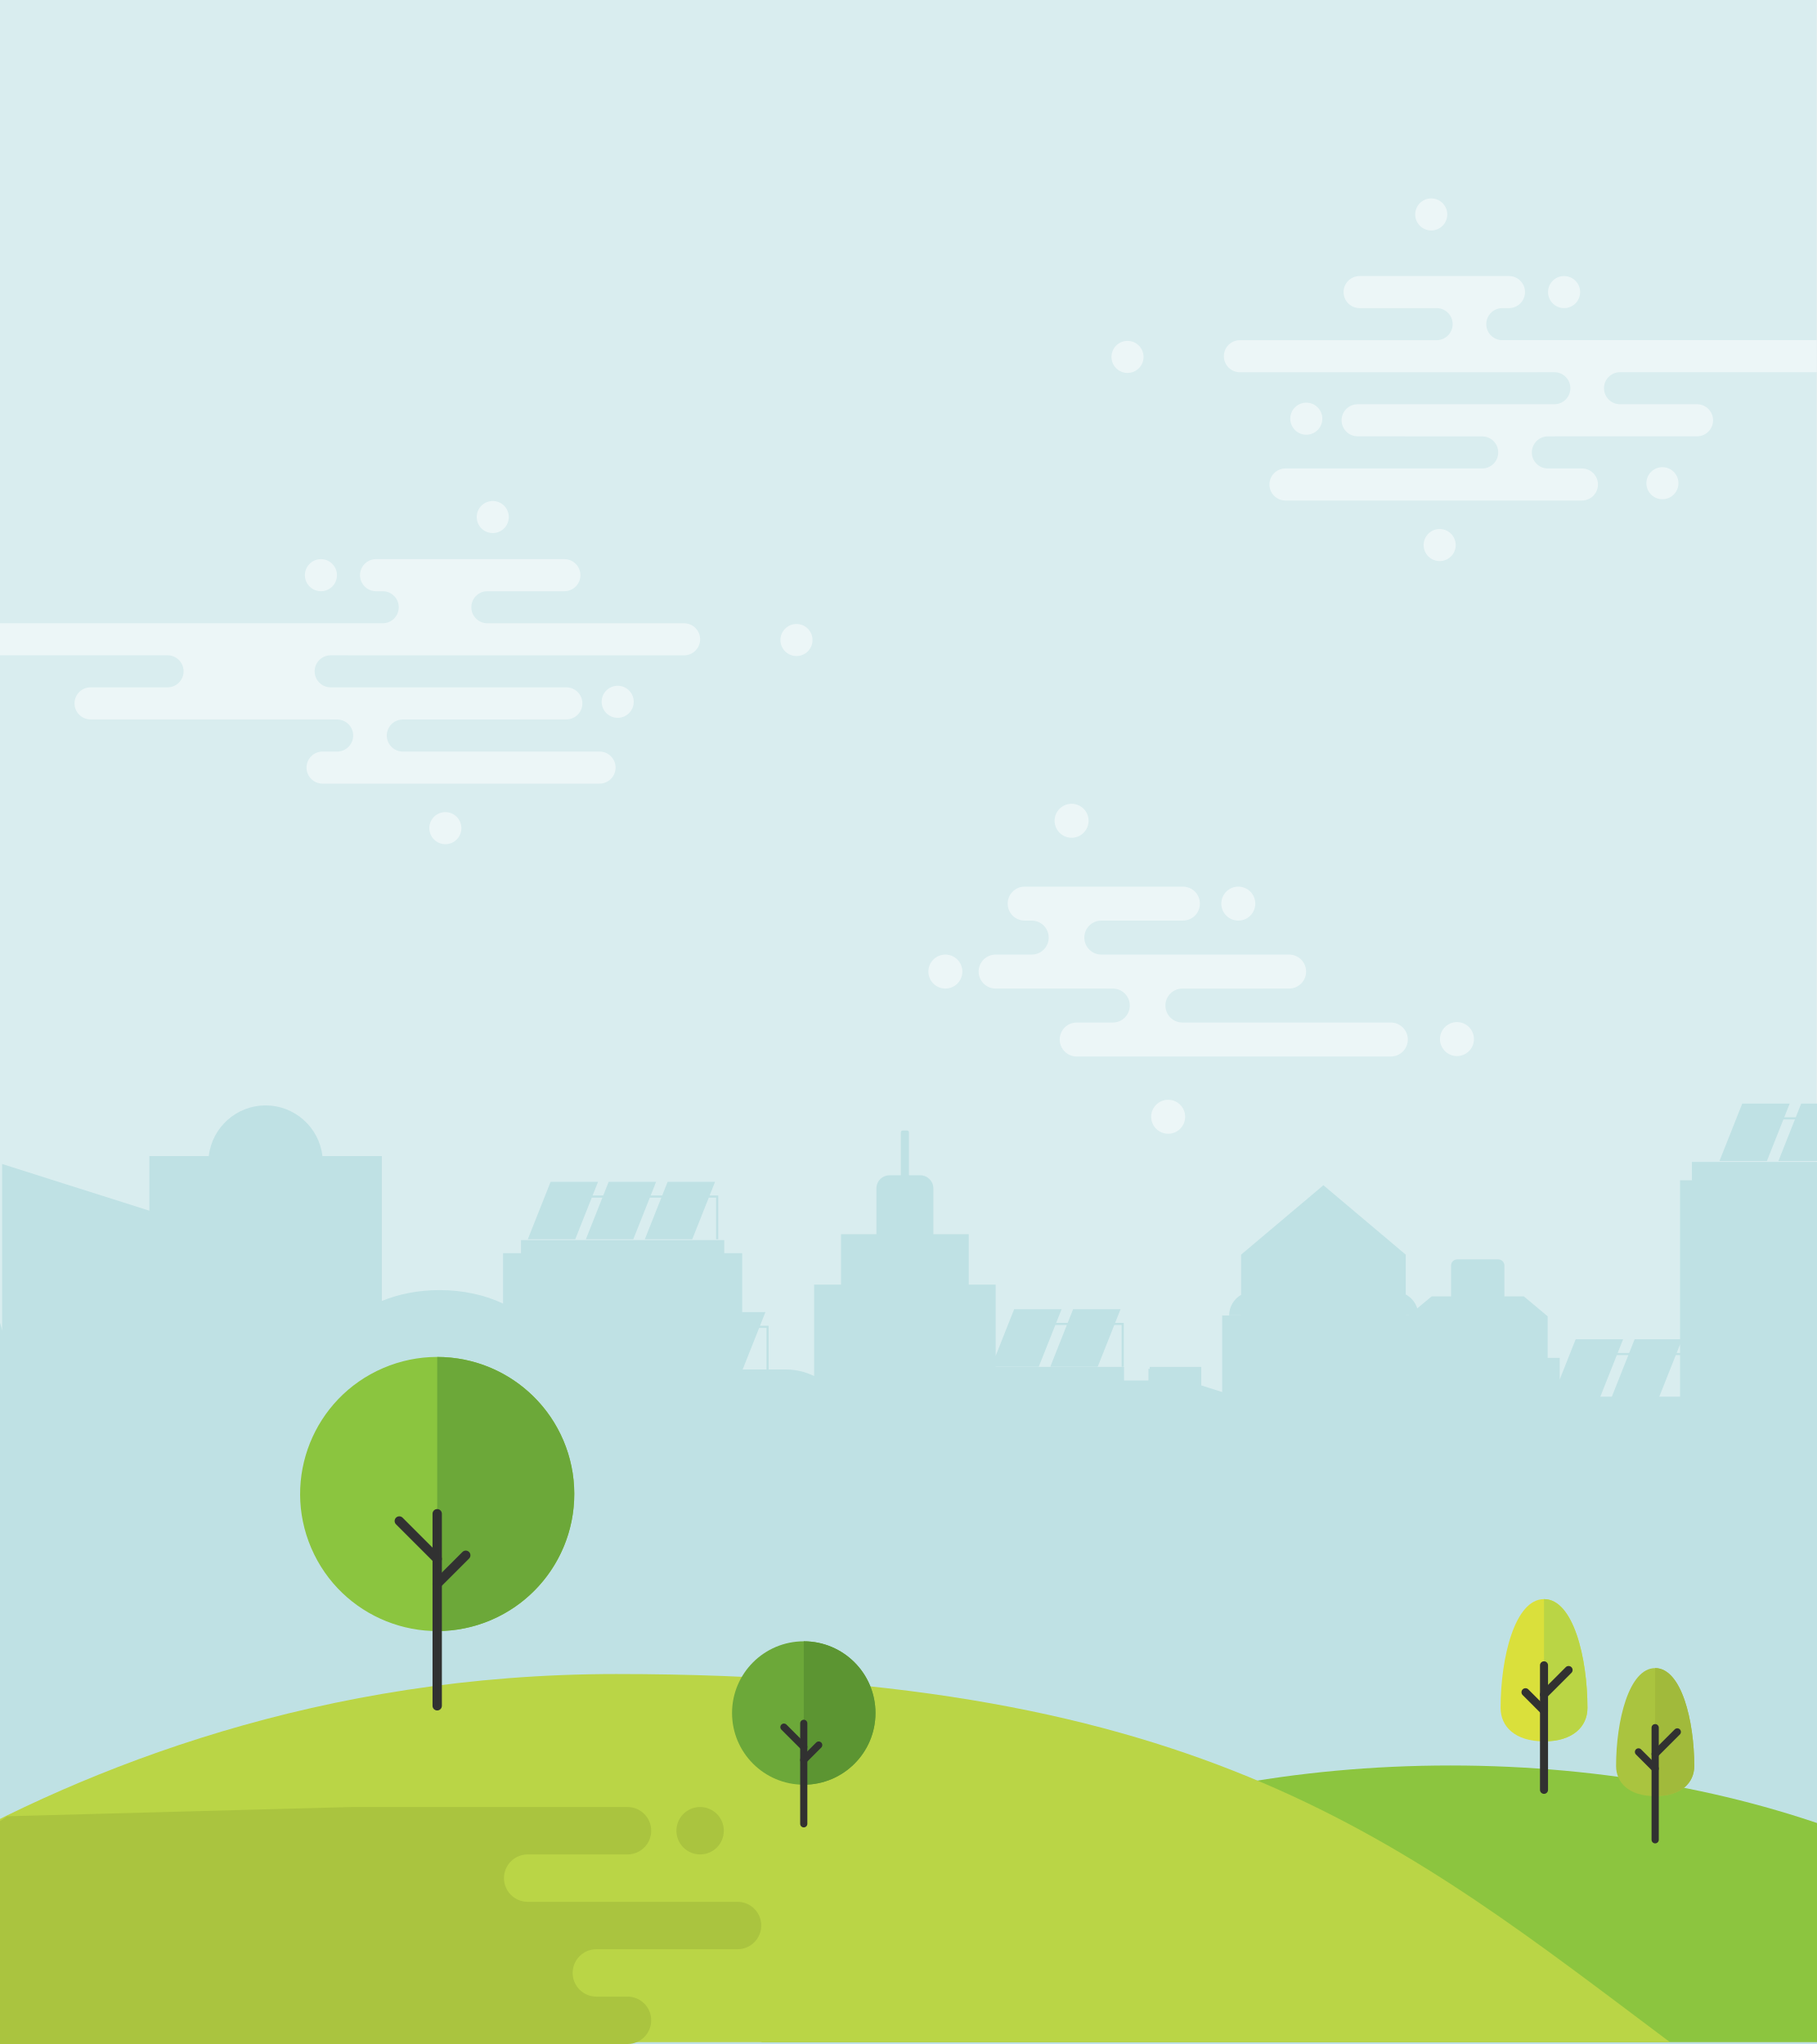
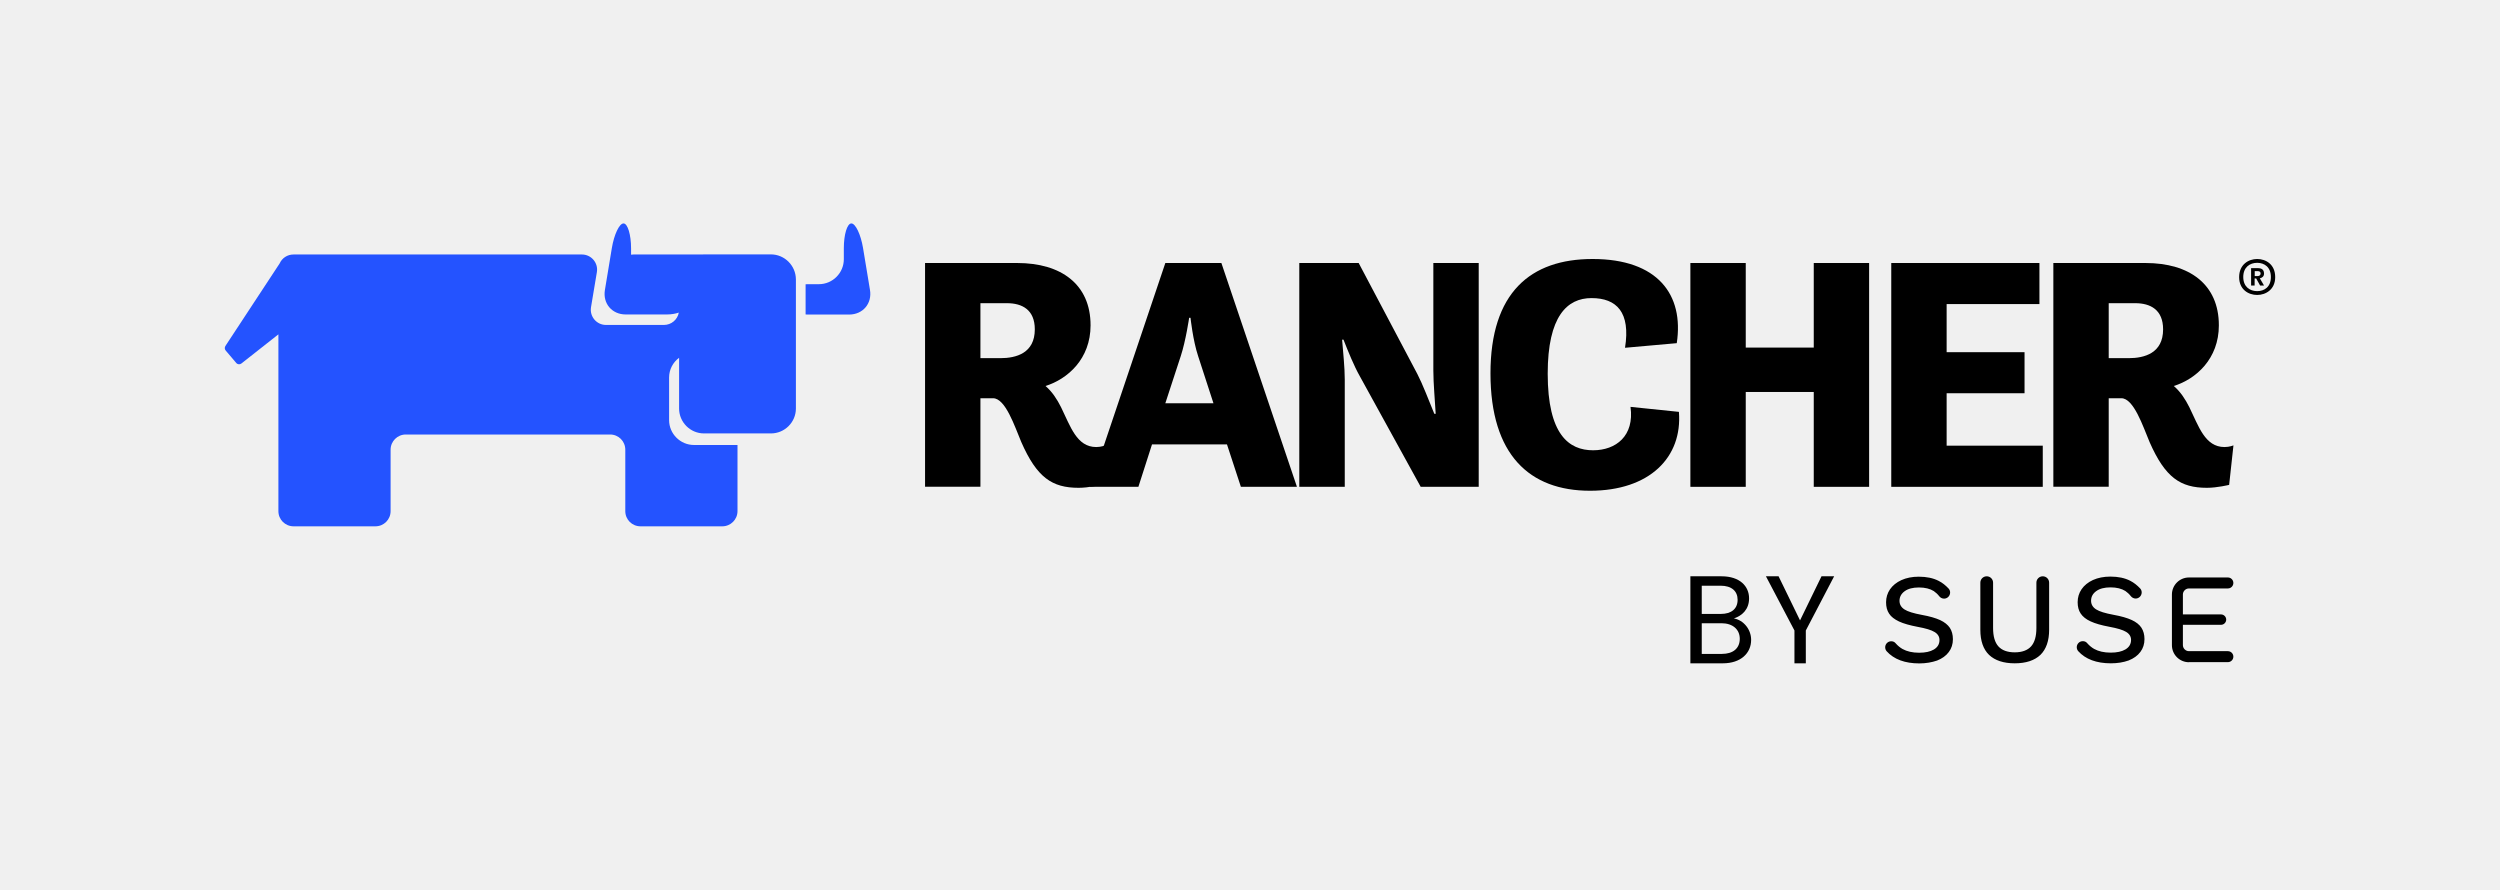
- <svg xmlns="http://www.w3.org/2000/svg" version="1.1" id="Layer_1" x="0px" y="0px" viewBox="0 0 682.5 768" style="enable-background:new 0 0 682.5 768;" xml:space="preserve">
+ <svg xmlns="http://www.w3.org/2000/svg" version="1.1" x="0px" y="0px" viewBox="0 0 255.12 90.74" style="enable-background:new 0 0 255.12 90.74;" xml:space="preserve">
  <style type="text/css">
- 	.st0{fill:#D9EDEF;}
- 	.st1{fill:#BFE1E4;}
- 	.st2{fill:#8CC53F;}
- 	.st3{fill:#8BC53F;}
- 	.st4{fill:#6CA839;}
- 	.st5{fill:#313131;}
- 	.st6{fill:#BAD545;}
- 	.st7{fill:#AAC43F;}
- 	.st8{fill:#DAE03B;}
- 	.st9{opacity:0.5;}
- 	.st10{fill:#FFFFFF;}
- 	.st11{fill:#BAD546;}
- 	.st12{fill:#5C9532;}
- 	.st13{fill:#A1BA3B;}
+ 	.st0{display:none;}
+ 	.st1{display:inline;}
+ 	.st2{fill:#2453FF;}
</style>
-   <rect class="st0" width="682.5" height="768" />
-   <g>
-     <path class="st1" d="M866.871,513.881c-1.927-17.075-16.41-30.346-34-30.346   c-17.59,0-32.073,13.272-34,30.346h-13.115v-37.423h-43.738v10.721h-8.751v-10.721   h-26.222v-32.987h-4.463v-6.909h-66.971v6.909h-4.463v59.743h-17.066l-2.039,5.138   h-4.33l2.039-5.138H591.938l-5.993,15.103v-8.123h-4.53V494.569l-8.943-7.471h-7.308   v-11.593c0-1.275-1.033-2.308-2.308-2.308h-15.42c-1.274,0-2.308,1.033-2.308,2.308   v11.593h-7.309l-5.398,4.51c-0.696-2.261-2.272-4.135-4.328-5.227v-14.97   l-0.09-0.076l-30.831-26h-0.001l-30.831,26l-0.09,0.076v15.105   c-2.676,1.529-4.483,4.404-4.483,7.707h4.483v0.049h-7.111v28.763l-7.861-2.494   v-6.952h-19.369v0.807l-0.468-0.148v4.447h-9.176v-5.106h-48.212v-0.094h16.195   l6.209-15.645h4.33l-6.208,15.645h17.817l6.208-15.645h2.761v15.645h0.803   v-15.645v-0.744v-0.059h-3.246l2.039-5.138h-17.817l-2.039,5.138h-4.33   l2.039-5.138h-17.817l-6.944,17.499v-26.742h-10.105v-18.948h-13.309v-17.205   c0-2.714-2.2-4.914-4.914-4.914h-4.251v-16.092c0-0.413-0.315-0.748-0.703-0.748   h-1.654c-0.388,0-0.703,0.335-0.703,0.748v16.092h-4.251   c-2.713,0-4.914,2.2-4.914,4.914v17.205h-13.309v18.948h-10.105v34.365   c-3.2-1.567-6.782-2.472-10.579-2.472h-6.5v-15.626v-0.744v-0.059h-3.246   l2.039-5.138h-8.736v-22.146h-6.741v-4.912h-76.34v4.912h-6.741v18.951   c-6.688-3.178-14.968-5.067-23.876-5.067c-7.952,0-15.401,1.507-21.667,4.089   v-54.445h-22.322c-1.229-10.707-10.311-19.025-21.347-19.025   c-11.036,0-20.118,8.319-21.347,19.025H56.111v20.525l-55.32-17.55v62.608   c-2.826-13.424-14.734-23.502-28.999-23.502c-15.233,0-27.776,11.493-29.444,26.28   h-15.226v11.179h-36.639V499.026c0-11.014-8.928-19.942-19.942-19.942   c-11.014,0-19.942,8.928-19.942,19.942v14.887h-52.551v5.748h3.116v43.115V798   H884.453V535.301v-5.22v-16.199H866.871z M287.953,514.559h-8.962l6.201-15.626h2.761   V514.559z M529.231,494.272H528.092v-0.049h1.198L529.231,494.272z M605.525,524.781   h-4.33l6.201-15.626h4.33L605.525,524.781z M631.15,524.781h-7.807l6.201-15.626   h1.606V524.781z M631.15,508.352h-1.287l1.287-3.244V508.352z" />
-     <polygon class="st1" points="222.306,449.994 226.303,449.994 220.095,465.638 237.912,465.638    244.12,449.994 248.45,449.994 242.242,465.638 260.059,465.638 266.267,449.994    269.028,449.994 269.028,465.638 269.831,465.638 269.831,449.994 269.831,449.25    269.831,449.191 266.586,449.191 268.625,444.052 250.808,444.052 248.769,449.191    244.439,449.191 246.478,444.052 228.661,444.052 226.622,449.191 222.625,449.191    224.664,444.052 206.847,444.052 198.281,465.638 216.098,465.638  " />
-     <polygon class="st1" points="669.979,420.598 674.309,420.598 668.1,436.243 685.918,436.243    692.126,420.598 694.887,420.598 694.887,436.243 695.69,436.243 695.69,420.598    695.69,419.854 695.69,419.795 692.445,419.795 694.484,414.657 676.666,414.657    674.627,419.795 670.298,419.795 672.337,414.657 654.52,414.657 645.954,436.243    663.77,436.243  " />
-     <polygon class="st1" points="773.927,460.312 776.688,460.312 776.688,475.957 777.491,475.957    777.491,460.312 777.491,459.569 777.491,459.51 774.245,459.51 776.284,454.371    758.467,454.371 749.901,475.957 767.718,475.957  " />
+   <g id="padding" class="st0">
+     <path class="st1" d="M118.37-0.13h9.41c4.47,0,7.48,2.17,7.48,6.36c0,3.42-2.33,5.48-4.6,6.19c0.68,0.58,1.18,1.35,1.59,2.17   c0.95,1.93,1.59,4.06,3.59,4.06c0.51,0,0.91-0.17,0.91-0.17l-0.44,4.03c0,0-1.22,0.3-2.27,0.3c-2.71,0-4.26-1.05-5.85-4.67   c-0.68-1.62-1.62-4.47-2.88-4.47h-1.29v9.03h-5.65V-0.13 M124.02,3.96v5.62h2.03c1.62,0,3.52-0.51,3.52-2.94   c0-2-1.29-2.67-2.84-2.67H124.02z" />
+     <g class="st1">
+       <path d="M0,54.39v-9.41c0-4.47,2.17-7.48,6.36-7.48c3.42,0,5.48,2.33,6.19,4.6c0.58-0.68,1.35-1.18,2.17-1.59    c1.93-0.95,4.06-1.59,4.06-3.59c0-0.51-0.17-0.91-0.17-0.91l4.03,0.44c0,0,0.3,1.22,0.3,2.27c0,2.71-1.05,4.26-4.67,5.85    c-1.62,0.68-4.47,1.62-4.47,2.88v1.29h9.03v5.65H0 M4.09,48.74h5.62v-2.03c0-1.62-0.51-3.52-2.94-3.52c-2,0-2.67,1.29-2.67,2.84    V48.74z" />
+       <path d="M232.18,54.39v-9.41c0-4.47,2.17-7.48,6.36-7.48c3.42,0,5.48,2.33,6.19,4.6c0.58-0.68,1.35-1.18,2.17-1.59    c1.93-0.95,4.06-1.59,4.06-3.59c0-0.51-0.17-0.91-0.17-0.91l4.03,0.44c0,0,0.3,1.22,0.3,2.27c0,2.71-1.05,4.26-4.67,5.85    c-1.62,0.68-4.47,1.62-4.47,2.88v1.29h9.03v5.65H232.18 M236.27,48.74h5.62v-2.03c0-1.62-0.51-3.52-2.94-3.52    c-2,0-2.67,1.29-2.67,2.84V48.74z" />
+     </g>
+     <path class="st1" d="M118.37,67.7h9.41c4.47,0,7.48,2.17,7.48,6.36c0,3.42-2.33,5.48-4.6,6.19c0.68,0.58,1.18,1.35,1.59,2.17   c0.95,1.93,1.59,4.06,3.59,4.06c0.51,0,0.91-0.17,0.91-0.17l-0.44,4.03c0,0-1.22,0.3-2.27,0.3c-2.71,0-4.26-1.05-5.85-4.67   c-0.68-1.62-1.62-4.47-2.88-4.47h-1.29v9.03h-5.65V67.7 M124.02,71.79v5.62h2.03c1.62,0,3.52-0.51,3.52-2.94   c0-2-1.29-2.67-2.84-2.67H124.02z" />
  </g>
-   <path class="st2" d="M682.221,1117.16c-17.754-1.617-35.838-2.458-54.192-2.458  c-169.747,0-316.642,71.25-387.542,174.95v114.762H682.5L682.221,1117.16z" />
-   <g>
+   <g id="logo">
    <g>
-       <g>
-         <ellipse transform="matrix(0.3941885 -0.9190296 0.9190296 0.3941885 -630.5393 1248.272)" class="st3" cx="631.559" cy="1102.407" rx="24.813" ry="24.813" />
+       <path class="st2" d="M88.78,29.59l-0.71-4.29c-0.23-1.38-0.77-2.5-1.19-2.5c-0.43,0-0.77,1.14-0.77,2.54v1.12    c0,1.39-1.14,2.54-2.54,2.54h-1.12c-0.08,0-0.16,0-0.24,0.01v3.08c0.08,0,0.16,0.01,0.24,0.01h4.22    C88.06,32.09,89.01,30.97,88.78,29.59" />
+       <path class="st2" d="M78.67,25.96h-6.84c-0.06,0-0.11,0-0.17,0.01h-7.02c-0.08,0-0.16,0.01-0.24,0.02v-0.65    c0-1.39-0.35-2.54-0.77-2.54c-0.43,0-0.96,1.13-1.19,2.5l-0.71,4.29c-0.23,1.38,0.72,2.5,2.12,2.5h4.22c0.43,0,0.84-0.07,1.2-0.19    c-0.13,0.72-0.76,1.26-1.52,1.26h-5.91c-0.96,0-1.68-0.86-1.53-1.8l0.6-3.59c0.16-0.94-0.57-1.8-1.53-1.8H29.95    c-0.63,0-1.17,0.37-1.41,0.91L23,35.31c-0.09,0.14-0.08,0.33,0.03,0.46l1.08,1.27c0.13,0.16,0.37,0.18,0.53,0.05l3.77-2.97v18.04    c0,0.86,0.69,1.55,1.55,1.55h8.35c0.86,0,1.55-0.69,1.55-1.55v-6.27c0-0.85,0.69-1.55,1.55-1.55h20.85c0.86,0,1.55,0.69,1.55,1.55    v6.27c0,0.86,0.69,1.55,1.55,1.55h8.35c0.85,0,1.55-0.69,1.55-1.55v-6.75h-4.44c-1.39,0-2.54-1.14-2.54-2.54v-4.34    c0-0.83,0.4-1.56,1.02-2.02v5.18c0,1.39,1.14,2.54,2.54,2.54h6.84c1.39,0,2.54-1.14,2.54-2.54V28.5    C81.21,27.11,80.07,25.96,78.67,25.96" />
+     </g>
+     <g>
+       <g id="Layer_1_00000116952799159011174390000017168342625225811855_">
+         <g>
+           <path d="M223.38,67.58c-0.96,0-1.74-0.78-1.74-1.74v-5.17c0-0.96,0.78-1.74,1.74-1.74h3.97c0.31,0,0.56,0.25,0.56,0.56      c0,0.31-0.25,0.56-0.56,0.56h-3.97c-0.34,0-0.62,0.28-0.62,0.62v2.03h3.89c0.29,0,0.53,0.24,0.53,0.53      c0,0.29-0.24,0.53-0.53,0.53h-3.89v2.07c0,0.34,0.28,0.62,0.62,0.62h3.97c0.31,0,0.56,0.25,0.56,0.56      c0,0.31-0.25,0.56-0.56,0.56H223.38z M205.6,67.69c-1.14,0-2.02-0.29-2.62-0.86c-0.59-0.57-0.89-1.43-0.89-2.56v-4.81      c0-0.36,0.29-0.65,0.65-0.65c0.36,0,0.65,0.29,0.65,0.65v4.63c0,0.84,0.18,1.47,0.54,1.87c0.36,0.4,0.92,0.61,1.67,0.61      c0.75,0,1.31-0.21,1.67-0.61c0.36-0.4,0.54-1.03,0.54-1.87v-4.63c0-0.36,0.29-0.65,0.65-0.65s0.65,0.29,0.65,0.65v4.81      c0,1.12-0.3,1.98-0.89,2.56C207.62,67.4,206.74,67.69,205.6,67.69 M215.41,67.69c-1.47,0-2.59-0.42-3.33-1.24      c-0.21-0.24-0.2-0.61,0.03-0.84l0,0l0,0c0.12-0.12,0.27-0.18,0.44-0.18c0.18,0,0.34,0.07,0.45,0.21      c0.21,0.24,0.44,0.43,0.7,0.58c0.45,0.25,1.02,0.38,1.69,0.38c0.64,0,1.14-0.11,1.51-0.33c0.38-0.23,0.57-0.55,0.57-0.97      c0-0.34-0.17-0.62-0.51-0.82c-0.33-0.2-0.89-0.37-1.71-0.52c-0.8-0.15-1.44-0.33-1.91-0.55c-0.46-0.21-0.8-0.48-1.01-0.8      c-0.21-0.31-0.31-0.7-0.31-1.16c0-0.48,0.13-0.92,0.4-1.32c0.27-0.39,0.66-0.71,1.16-0.94c0.51-0.23,1.11-0.35,1.78-0.35      c0.79,0,1.47,0.14,2.03,0.43c0.37,0.19,0.71,0.46,1.01,0.78c0.23,0.25,0.2,0.64-0.05,0.87c-0.11,0.1-0.26,0.16-0.41,0.16      c-0.19,0-0.37-0.09-0.49-0.24c-0.17-0.22-0.36-0.39-0.56-0.53c-0.38-0.24-0.89-0.37-1.52-0.37c-0.62,0-1.11,0.13-1.45,0.38      c-0.35,0.25-0.53,0.58-0.53,0.98c0,0.37,0.17,0.67,0.52,0.89c0.33,0.21,0.91,0.39,1.77,0.55c0.78,0.14,1.4,0.32,1.86,0.53      c0.45,0.21,0.78,0.47,0.99,0.79c0.2,0.31,0.31,0.7,0.31,1.16c0,0.5-0.14,0.94-0.42,1.31c-0.28,0.38-0.69,0.67-1.2,0.87      C216.69,67.59,216.09,67.69,215.41,67.69 M195.86,67.7c-1.47,0-2.59-0.42-3.33-1.24c-0.21-0.24-0.2-0.61,0.03-0.84l0,0      c0.12-0.12,0.27-0.18,0.44-0.18c0.18,0,0.34,0.07,0.45,0.21c0.21,0.24,0.44,0.43,0.7,0.58c0.45,0.25,1.02,0.38,1.69,0.38      c0.64,0,1.14-0.11,1.51-0.33c0.38-0.23,0.57-0.55,0.57-0.97c0-0.34-0.17-0.62-0.51-0.82c-0.33-0.2-0.89-0.37-1.71-0.52      c-0.79-0.15-1.44-0.33-1.91-0.55c-0.46-0.22-0.81-0.48-1.01-0.8c-0.21-0.31-0.31-0.7-0.31-1.16c0-0.48,0.13-0.92,0.4-1.32      c0.27-0.39,0.66-0.71,1.16-0.94c0.51-0.23,1.1-0.35,1.78-0.35c0.79,0,1.47,0.14,2.03,0.43c0.38,0.19,0.71,0.46,1.01,0.78      c0.23,0.25,0.2,0.64-0.05,0.87c-0.11,0.1-0.26,0.16-0.41,0.16c-0.19,0-0.37-0.09-0.49-0.24c-0.17-0.22-0.36-0.39-0.56-0.53      c-0.38-0.24-0.89-0.37-1.52-0.37c-0.62,0-1.11,0.13-1.45,0.38c-0.35,0.25-0.53,0.59-0.53,0.98c0,0.37,0.17,0.67,0.52,0.89      c0.33,0.21,0.91,0.39,1.77,0.55c0.78,0.14,1.4,0.32,1.86,0.53c0.45,0.21,0.78,0.48,0.99,0.79c0.2,0.31,0.31,0.7,0.31,1.16      c0,0.5-0.14,0.94-0.42,1.31c-0.28,0.38-0.69,0.67-1.2,0.87C197.14,67.59,196.54,67.7,195.86,67.7" />
+         </g>
      </g>
      <g>
-         <path class="st4" d="M606.746,1102.407c0-13.704,11.109-24.813,24.813-24.813v49.626     C617.855,1127.22,606.746,1116.111,606.746,1102.407z" />
-       </g>
-       <g>
-         <g>
-           <path class="st5" d="M631.559,1141.6c0.467,0,0.846-0.379,0.846-0.845v-34.775      c0-0.467-0.379-0.846-0.846-0.846c-0.467,0-0.846,0.379-0.846,0.846v34.775      C630.713,1141.221,631.092,1141.6,631.559,1141.6L631.559,1141.6z" />
-         </g>
-         <g>
-           <path class="st5" d="M631.559,1119.514c0.217,0,0.433-0.083,0.598-0.248      c0.33-0.33,0.33-0.866,0-1.196l-5.169-5.169      c-0.33-0.33-0.866-0.33-1.196,0c-0.33,0.33-0.33,0.865,0,1.196      l5.169,5.169C631.126,1119.431,631.342,1119.514,631.559,1119.514L631.559,1119.514z" />
-         </g>
-         <g>
-           <path class="st5" d="M631.559,1115.002c0.217,0,0.433-0.083,0.598-0.248l6.862-6.862      c0.33-0.33,0.33-0.865,0-1.196c-0.331-0.33-0.866-0.33-1.196,0      l-6.862,6.862c-0.33,0.33-0.33,0.865,0,1.196      C631.126,1114.919,631.342,1115.002,631.559,1115.002L631.559,1115.002z" />
-         </g>
+         <path d="M175.81,67.69h-3.31v-8.88h3.18c1.87,0,2.81,1.02,2.81,2.25c0,1.12-0.7,1.77-1.55,2.05c0.97,0.17,1.76,1.1,1.76,2.19     C178.7,66.65,177.65,67.69,175.81,67.69z M175.58,59.77h-1.92v2.88h1.95c1.08,0,1.71-0.53,1.71-1.44     C177.32,60.33,176.72,59.77,175.58,59.77z M175.67,63.6h-2.01v3.13h2.05c1.15,0,1.83-0.57,1.83-1.54     C177.54,64.22,176.81,63.6,175.67,63.6z" />
+         <path d="M180.21,58.81h1.29l2.19,4.5l2.19-4.5h1.29l-2.89,5.53v3.35h-1.16v-3.35L180.21,58.81z" />
      </g>
    </g>
-     <g>
-       <g>
-         <path class="st6" d="M575.186,1187.063c0-14.086,3.994-30.383,12.125-30.383     c8.131,0,12.125,16.297,12.125,30.383c0,5.161-3.994,9.345-12.125,9.345     C579.18,1196.408,575.186,1192.224,575.186,1187.063z" />
-       </g>
-       <g>
-         <path class="st7" d="M575.186,1187.063c0-14.086,3.994-30.383,12.125-30.383v39.728     C579.18,1196.408,575.186,1192.224,575.186,1187.063z" />
-       </g>
-       <g>
-         <g>
-           <path class="st5" d="M587.311,1210.788c0.467,0,0.846-0.379,0.846-0.846v-34.775      c0-0.467-0.379-0.846-0.846-0.846c-0.467,0-0.846,0.379-0.846,0.846v34.775      C586.466,1210.41,586.844,1210.788,587.311,1210.788L587.311,1210.788z" />
-         </g>
-         <g>
-           <path class="st5" d="M587.311,1188.702c0.217,0,0.433-0.083,0.598-0.248l5.169-5.169      c0.33-0.33,0.33-0.866,0-1.196c-0.33-0.33-0.865-0.33-1.196,0      l-5.169,5.169c-0.33,0.33-0.33,0.866,0,1.196      C586.879,1188.619,587.094,1188.702,587.311,1188.702L587.311,1188.702z" />
-         </g>
-         <g>
-           <path class="st5" d="M587.311,1184.19c0.217,0,0.433-0.083,0.598-0.248      c0.33-0.33,0.33-0.866,0-1.196l-6.862-6.862      c-0.33-0.33-0.865-0.33-1.196,0c-0.33,0.33-0.33,0.866,0,1.196      l6.862,6.862C586.879,1184.108,587.094,1184.19,587.311,1184.19L587.311,1184.19z" />
-         </g>
-       </g>
-     </g>
-     <g>
-       <g>
-         <path class="st8" d="M513.885,1149.353c0-19.266,5.723-51.316,12.783-51.316     s12.783,32.05,12.783,51.316c0,7.06-5.723,12.783-12.783,12.783     S513.885,1156.413,513.885,1149.353z" />
-       </g>
-       <g>
-         <path class="st6" d="M513.885,1149.353c0-19.266,5.723-51.316,12.783-51.316v64.099     C519.609,1162.136,513.885,1156.413,513.885,1149.353z" />
-       </g>
-       <g>
-         <g>
-           <path class="st5" d="M526.669,1176.516c0.467,0,0.846-0.379,0.846-0.846v-34.775      c0-0.467-0.379-0.846-0.846-0.846c-0.467,0-0.846,0.379-0.846,0.846v34.775      C525.823,1176.137,526.202,1176.516,526.669,1176.516L526.669,1176.516z" />
-         </g>
-         <g>
-           <path class="st5" d="M526.669,1154.429c0.217,0,0.433-0.083,0.598-0.248l5.169-5.169      c0.33-0.33,0.33-0.866,0-1.196s-0.866-0.33-1.196,0l-5.169,5.169      c-0.33,0.33-0.33,0.866,0,1.196      C526.236,1154.347,526.452,1154.429,526.669,1154.429L526.669,1154.429z" />
-         </g>
-         <g>
-           <path class="st5" d="M526.669,1149.918c0.217,0,0.433-0.083,0.598-0.248      c0.33-0.33,0.33-0.866,0-1.196l-6.862-6.862      c-0.33-0.33-0.865-0.33-1.196,0c-0.33,0.33-0.33,0.866,0,1.196      l6.862,6.862C526.236,1149.835,526.452,1149.918,526.669,1149.918L526.669,1149.918z" />
-         </g>
-       </g>
-     </g>
-   </g>
-   <g class="st9">
-     <path class="st10" d="M374.031,358.667h13.559c3.525,0,6.382-2.858,6.382-6.382   c0-3.525-2.857-6.382-6.382-6.382h-2.65c-3.525,0-6.382-2.857-6.382-6.382v-0   c0-3.525,2.858-6.382,6.382-6.382h59.448c3.525,0,6.382,2.857,6.382,6.382v0   c0,3.525-2.857,6.382-6.382,6.382h-3.149h-27.507   c-3.525,0-6.382,2.857-6.382,6.382v0c0,3.525,2.857,6.382,6.382,6.382h27.507   h28.774h3.166h11.102c3.525,0,6.382,2.857,6.382,6.382   c0,3.525-2.857,6.382-6.382,6.382h-9.34c-0.031,0-0.061,0.005-0.092,0.005   h-3.149h-27.507c-3.525,0-6.382,2.857-6.382,6.382   c0,3.525,2.857,6.382,6.382,6.382h27.507h28.774h3.166h18.858   c3.525,0,6.382,2.857,6.382,6.382c0,3.525-2.857,6.382-6.382,6.382h-58.558   h-18.559h-40.889c-3.525,0-6.382-2.858-6.382-6.382   c0-3.525,2.857-6.382,6.382-6.382h13.559c3.525,0,6.382-2.857,6.382-6.382   c0-3.525-2.858-6.382-6.382-6.382h-2.65c-0.031,0-0.061-0.004-0.091-0.005   h-0.39h-40.889c-3.525,0-6.382-2.857-6.382-6.382   C367.649,361.524,370.506,358.667,374.031,358.667z" />
-     <ellipse transform="matrix(0.7071068 -0.7071068 0.7071068 0.7071068 -154.1082 358.0526)" class="st10" cx="355.154" cy="365.051" rx="6.383" ry="6.383" />
-     <ellipse transform="matrix(0.2305667 -0.9730566 0.9730566 0.2305667 27.56792 713.9033)" class="st10" cx="465.199" cy="339.52" rx="6.383" ry="6.383" />
-     <ellipse transform="matrix(0.1605944 -0.9870205 0.9870205 0.1605944 33.52818 656.2073)" class="st10" cx="402.567" cy="308.392" rx="6.383" ry="6.383" />
-     <ellipse transform="matrix(0.8951613 -0.4457425 0.4457425 0.8951613 -116.6427 284.9064)" class="st10" cx="547.346" cy="390.418" rx="6.383" ry="6.383" />
-     <circle class="st10" cx="438.85" cy="419.608" r="6.383" />
-   </g>
-   <g class="st9">
-     <path class="st10" d="M682.5,127.791h-55.267h-16.127h-1.389h-38.591h-7.235   c-3.1-0.247-5.539-2.836-5.539-5.999c0-3.327,2.697-6.024,6.024-6.024h2.501   c3.327,0,6.024-2.697,6.024-6.024l0,0c0-3.327-2.697-6.024-6.024-6.024h-56.107   c-3.327,0-6.024,2.697-6.024,6.024l0,0c0,3.327,2.697,6.024,6.024,6.024h2.972   h25.961c3.327,0,6.024,2.697,6.024,6.024v0c0,3.327-2.697,6.024-6.024,6.024   h-25.961h-27.157h-2.988h-17.798c-3.327,0-6.024,2.697-6.024,6.024   c0,3.327,2.697,6.024,6.024,6.024h55.267h17.516h38.591   c0.163,0,0.323-0.012,0.483-0.024h6.268c3.327,0,6.024,2.697,6.024,6.024   s-2.697,6.024-6.024,6.024h-2.501h-23.451h-27.157h-2.989h-17.798   c-3.327,0-6.024,2.697-6.024,6.024c0,3.327,2.697,6.024,6.024,6.024h17.248   c0.202,0.02,0.406,0.031,0.613,0.031h2.972h25.961   c3.327,0,6.024,2.697,6.024,6.024v0c0,3.327-2.697,6.024-6.024,6.024h-25.961   h-27.157h-2.989h-17.798c-3.327,0-6.024,2.697-6.024,6.024   c0,3.327,2.697,6.024,6.024,6.024h55.267h17.516h38.591   c3.327,0,6.024-2.697,6.024-6.024c0-3.327-2.697-6.024-6.024-6.024h-12.797   c-3.327,0-6.024-2.697-6.024-6.024c0-3.327,2.697-6.024,6.024-6.024h2.501   c0.207,0,0.412-0.011,0.613-0.031h36.793h16.127c3.327,0,6.024-2.697,6.024-6.024   l0,0c0-3.327-2.697-6.024-6.024-6.024h-2.972h-13.154h-12.797   c-3.327,0-6.024-2.697-6.024-6.024c0-3.327,2.697-6.024,6.024-6.024h2.501h23.45   h27.157h2.988H682.5" />
-     <ellipse transform="matrix(0.2400311 -0.9707652 0.9707652 0.2400311 298.3702 744.2419)" class="st10" cx="624.523" cy="181.556" rx="6.024" ry="6.024" />
-     <ellipse transform="matrix(0.6751398 -0.7376899 0.7376899 0.6751398 109.9258 469.1085)" class="st10" cx="587.587" cy="109.745" rx="6.024" ry="6.024" />
-     <ellipse transform="matrix(0.2305667 -0.9730566 0.9730566 0.2305667 335.3029 585.1867)" class="st10" cx="537.677" cy="80.575" rx="6.024" ry="6.024" />
-     <ellipse transform="matrix(0.153126 -0.9882067 0.9882067 0.153126 255.6481 707.9042)" class="st10" cx="540.846" cy="204.796" rx="6.024" ry="6.024" />
-     <ellipse transform="matrix(0.1547078 -0.9879603 0.9879603 0.1547078 259.3975 617.8167)" class="st10" cx="490.744" cy="157.319" rx="6.024" ry="6.024" />
-     <ellipse transform="matrix(0.7071068 -0.7071068 0.7071068 0.7071068 29.23668 338.7919)" class="st10" cx="423.576" cy="134.104" rx="6.024" ry="6.024" />
-   </g>
-   <g class="st9">
-     <path class="st10" d="M0,234.163h44.319h16.127h1.389h75.191h7.235   c3.1-0.247,5.539-2.836,5.539-5.999c0-3.327-2.697-6.024-6.024-6.024h-2.501   c-3.327,0-6.024-2.697-6.024-6.024l0,0c0-3.327,2.697-6.024,6.024-6.024h70.747   c3.327,0,6.024,2.697,6.024,6.024l0,0c0,3.327-2.697,6.024-6.024,6.024h-2.972   h-25.961c-3.327,0-6.024,2.697-6.024,6.024v0   c0,3.327,2.697,6.024,6.024,6.024h25.961h27.157h2.988h17.798   c3.327,0,6.024,2.697,6.024,6.024c0,3.327-2.697,6.024-6.024,6.024h-55.267   h-17.516h-53.231c-0.163,0-0.323-0.012-0.483-0.024h-6.268   c-3.327,0-6.024,2.697-6.024,6.024c0,3.327,2.697,6.024,6.024,6.024h2.501h23.45   h41.797h2.988h17.798c3.327,0,6.024,2.697,6.024,6.024   c0,3.327-2.697,6.024-6.024,6.024h-17.248c-0.202,0.02-0.406,0.031-0.613,0.031   H191.93h-40.601c-3.327,0-6.024,2.697-6.024,6.024v0   c0,3.327,2.697,6.024,6.024,6.024h25.961h27.157h2.989h17.798   c3.327,0,6.024,2.697,6.024,6.024c0,3.327-2.697,6.024-6.024,6.024h-55.267   h-17.516h-31.271c-3.327,0-6.024-2.697-6.024-6.024   c0-3.327,2.697-6.024,6.024-6.024h5.477c3.327,0,6.024-2.697,6.024-6.024   c0-3.327-2.697-6.024-6.024-6.024h-2.501c-0.207,0-0.412-0.011-0.613-0.031   H50.15H34.023c-3.327,0-6.024-2.697-6.024-6.024l0,0   c0-3.327,2.697-6.024,6.024-6.024h2.972h13.154h12.797   c3.327,0,6.024-2.697,6.024-6.024c0-3.327-2.697-6.024-6.024-6.024h-2.501H36.996   H9.839H6.85H0" />
-     <ellipse transform="matrix(0.7376898 -0.6751398 0.6751398 0.7376898 -114.2837 138.0883)" class="st10" cx="120.565" cy="216.117" rx="6.024" ry="6.024" />
-     <ellipse transform="matrix(0.9730566 -0.2305667 0.2305667 0.9730566 -39.80377 47.91563)" class="st10" cx="185.115" cy="194.267" rx="6.024" ry="6.024" />
-     <ellipse transform="matrix(0.9882067 -0.153126 0.153126 0.9882067 -45.6748 29.28857)" class="st10" cx="167.306" cy="311.168" rx="6.024" ry="6.024" />
-     <ellipse transform="matrix(0.9879603 -0.1547078 0.1547078 0.9879603 -38.00129 39.07434)" class="st10" cx="232.048" cy="263.691" rx="6.024" ry="6.024" />
-     <ellipse transform="matrix(0.7071068 -0.7071068 0.7071068 0.7071068 -82.40409 282.0114)" class="st10" cx="299.216" cy="240.476" rx="6.024" ry="6.024" />
-   </g>
-   <g>
-     <path class="st6" d="M0.248,1404.367l0-153.081c15.756-1.435,31.805-2.181,48.094-2.181   c150.645,0,281.009,63.232,343.93,155.262H0.248z" />
-     <g>
-       <g>
-         <ellipse transform="matrix(0.3941886 -0.9190296 0.9190296 0.3941886 -1057.006 952.1807)" class="st3" cx="193.737" cy="1277.841" rx="30.348" ry="30.348" />
-       </g>
-       <g>
-         <path class="st4" d="M163.389,1277.841c0-16.761,13.587-30.348,30.348-30.348v60.697     C176.975,1308.189,163.389,1294.602,163.389,1277.841z" />
-       </g>
-       <g>
-         <g>
-           <path class="st5" d="M193.737,1325.777c0.571,0,1.035-0.463,1.035-1.034v-42.533      c0-0.571-0.464-1.035-1.035-1.035c-0.571,0-1.035,0.463-1.035,1.035v42.533      C192.702,1325.314,193.165,1325.777,193.737,1325.777L193.737,1325.777z" />
-         </g>
-         <g>
-           <path class="st5" d="M193.737,1298.764c0.266,0,0.529-0.101,0.731-0.303      c0.404-0.404,0.404-1.059,0-1.463l-6.322-6.322      c-0.404-0.404-1.059-0.404-1.463,0c-0.404,0.404-0.404,1.059,0,1.463      l6.322,6.322C193.207,1298.663,193.471,1298.764,193.737,1298.764L193.737,1298.764z" />
-         </g>
-         <g>
-           <path class="st5" d="M193.737,1293.246c0.266,0,0.529-0.101,0.731-0.303l8.393-8.393      c0.404-0.404,0.404-1.059,0-1.463c-0.405-0.404-1.059-0.404-1.463,0      l-8.393,8.393c-0.404,0.404-0.404,1.059,0,1.463      C193.207,1293.145,193.471,1293.246,193.737,1293.246L193.737,1293.246z" />
-         </g>
-       </g>
-     </g>
-     <g>
-       <g>
-         <path class="st6" d="M80.414,1230.513c0-17.229,4.885-37.161,14.831-37.161     c9.945,0,14.83,19.932,14.83,37.161c0,6.312-4.885,11.43-14.83,11.43     C85.299,1241.944,80.414,1236.826,80.414,1230.513z" />
-       </g>
-       <g>
-         <path class="st7" d="M80.414,1230.513c0-17.229,4.885-37.161,14.831-37.161v48.591     C85.299,1241.944,80.414,1236.826,80.414,1230.513z" />
-       </g>
-       <g>
-         <g>
-           <path class="st5" d="M95.245,1259.532c0.572,0,1.035-0.463,1.035-1.035v-42.533      c0-0.571-0.463-1.034-1.035-1.034c-0.571,0-1.034,0.463-1.034,1.034v42.533      C94.21,1259.068,94.674,1259.532,95.245,1259.532L95.245,1259.532z" />
-         </g>
-         <g>
-           <path class="st5" d="M95.245,1232.518c0.266,0,0.53-0.101,0.732-0.303l6.322-6.322      c0.404-0.404,0.404-1.059,0-1.463c-0.404-0.404-1.059-0.404-1.463,0      l-6.322,6.322c-0.404,0.404-0.404,1.059,0,1.463      C94.716,1232.417,94.98,1232.518,95.245,1232.518L95.245,1232.518z" />
-         </g>
-         <g>
-           <path class="st5" d="M95.245,1227c0.266,0,0.53-0.101,0.732-0.303      c0.404-0.404,0.404-1.059,0-1.463l-8.393-8.393      c-0.404-0.404-1.059-0.404-1.463,0c-0.404,0.404-0.404,1.059,0,1.463      l8.393,8.393C94.716,1226.899,94.98,1227,95.245,1227L95.245,1227z" />
-         </g>
-       </g>
-     </g>
-     <path class="st7" d="M80.425,1290.372c4.498,0,8.146,3.647,8.146,8.146   s-3.648,8.146-8.146,8.146H53.509c-4.491,0.011-8.129,3.654-8.129,8.145   c0,4.499,3.648,8.146,8.148,8.146h99.879c4.5,0,8.148,3.647,8.148,8.148   c0,4.497-3.648,8.145-8.148,8.145h-32.249c-4.501,0-8.146,3.647-8.146,8.145   c0,4.5,3.645,8.148,8.146,8.148h44.16c4.501,0,8.146,3.647,8.146,8.145   c0,4.499-3.645,8.148-8.146,8.148H97.147c-4.501,0-8.148,3.647-8.148,8.146   c0,4.497,3.647,8.145,8.148,8.145h56.26c4.5,0,8.148,3.648,8.148,8.145   c0,4.5-3.648,8.147-8.148,8.147H0l0-114.043H80.425z M180.52,1363.685   c0,4.499,3.647,8.148,8.146,8.148c4.498,0,8.146-3.648,8.146-8.148   c0-4.498-3.648-8.145-8.146-8.145C184.166,1355.54,180.52,1359.187,180.52,1363.685   z M113.103,1298.519c0-4.498-3.646-8.145-8.145-8.145   c-4.498,0-8.148,3.647-8.148,8.145c0,4.501,3.649,8.148,8.148,8.148   C109.457,1306.666,113.103,1303.019,113.103,1298.519z" />
-     <g>
-       <g>
-         <path class="st8" d="M23.188,1326.385c0-23.564,7-62.764,15.635-62.764     s15.635,39.2,15.635,62.764c0,8.635-7,15.635-15.635,15.635     S23.188,1335.02,23.188,1326.385z" />
-       </g>
-       <g>
-         <path class="st6" d="M23.188,1326.385c0-23.564,7-62.764,15.635-62.764v78.399     C30.188,1342.02,23.188,1335.02,23.188,1326.385z" />
-       </g>
-       <g>
-         <g>
-           <path class="st5" d="M38.823,1359.608c0.571,0,1.035-0.463,1.035-1.035v-42.533      c0-0.571-0.464-1.035-1.035-1.035c-0.571,0-1.035,0.464-1.035,1.035v42.533      C37.788,1359.145,38.252,1359.608,38.823,1359.608L38.823,1359.608z" />
-         </g>
-         <g>
-           <path class="st5" d="M38.823,1332.594c0.266,0,0.529-0.101,0.731-0.303l6.322-6.322      c0.404-0.404,0.404-1.059,0-1.463c-0.404-0.404-1.059-0.404-1.463,0      l-6.322,6.322c-0.404,0.404-0.404,1.059,0,1.463      C38.293,1332.493,38.557,1332.594,38.823,1332.594L38.823,1332.594z" />
-         </g>
-         <g>
-           <path class="st5" d="M38.823,1327.076c0.266,0,0.529-0.101,0.731-0.303      c0.404-0.404,0.404-1.059,0-1.463l-8.393-8.393c-0.404-0.404-1.059-0.404-1.463,0      c-0.404,0.404-0.404,1.059,0,1.463l8.393,8.393      C38.293,1326.975,38.557,1327.076,38.823,1327.076L38.823,1327.076z" />
-         </g>
-       </g>
-     </g>
-   </g>
-   <g>
-     <path class="st2" d="M285.981,767.306h517.83   c-41.499-60.959-141.777-103.95-258.914-103.95   C427.76,663.356,327.481,706.346,285.981,767.306z" />
-     <path class="st11" d="M-121.311,767.306h748.668   c-100.324-75.19-175.122-138.317-395.847-138.317S-121.311,767.306-121.311,767.306z" />
-     <g>
-       <g>
-         <path class="st8" d="M596.361,641.72c0-18.953-5.374-40.88-16.315-40.88     c-10.94,0-16.313,21.927-16.313,40.88c0,6.944,5.373,12.575,16.313,12.575     C590.987,654.295,596.361,648.664,596.361,641.72z" />
-       </g>
-       <g>
-         <path class="st6" d="M596.361,641.72c0-18.953-5.374-40.88-16.315-40.88v53.455     C590.987,654.295,596.361,648.664,596.361,641.72z" />
-       </g>
-       <g>
-         <g>
-           <path class="st5" d="M580.045,674.014c-0.833,0-1.51-0.676-1.51-1.51v-46.79      c0-0.833,0.676-1.509,1.51-1.509s1.51,0.676,1.51,1.509v46.79      C581.555,673.338,580.879,674.014,580.045,674.014L580.045,674.014z" />
-         </g>
-         <g>
-           <path class="st5" d="M580.045,644.297c-0.387,0-0.773-0.148-1.067-0.443l-6.954-6.956      c-0.59-0.59-0.59-1.544,0-2.135c0.592-0.59,1.547-0.59,2.134,0      l6.954,6.956c0.59,0.589,0.59,1.544,0,2.134      C580.818,644.148,580.433,644.297,580.045,644.297L580.045,644.297z" />
-         </g>
-         <g>
-           <path class="st5" d="M580.045,638.227c-0.387,0-0.773-0.147-1.067-0.442      c-0.59-0.59-0.59-1.545,0-2.135l9.234-9.233      c0.59-0.59,1.544-0.59,2.134,0c0.59,0.59,0.59,1.544,0,2.135      l-9.233,9.233C580.818,638.08,580.433,638.227,580.045,638.227L580.045,638.227z" />
-         </g>
-       </g>
-     </g>
-     <g>
-       <g>
-         <path class="st4" d="M328.895,643.635c0,14.878-12.062,26.94-26.942,26.94     c-14.879,0-26.941-12.062-26.941-26.94c0-14.877,12.062-26.941,26.941-26.941     C316.832,616.694,328.895,628.757,328.895,643.635z" />
-       </g>
-       <g>
-         <path class="st12" d="M328.895,643.635c0-14.877-12.062-26.941-26.942-26.941v53.881     C316.832,670.575,328.895,658.513,328.895,643.635z" />
-       </g>
-       <g>
-         <g>
-           <path class="st5" d="M301.953,686.616c-0.743,0-1.345-0.602-1.345-1.345v-37.758      c0-0.743,0.603-1.346,1.345-1.346c0.743,0,1.346,0.603,1.346,1.346v37.758      C303.299,686.014,302.696,686.616,301.953,686.616L301.953,686.616z" />
-         </g>
-         <g>
-           <path class="st5" d="M301.953,662.635c-0.344,0-0.688-0.131-0.951-0.394      c-0.526-0.526-0.526-1.377,0-1.903l5.612-5.613      c0.526-0.526,1.377-0.526,1.903,0s0.526,1.377,0,1.902l-5.612,5.613      C302.642,662.504,302.297,662.635,301.953,662.635L301.953,662.635z" />
-         </g>
-         <g>
-           <path class="st5" d="M301.953,657.737c-0.344,0-0.688-0.131-0.951-0.394l-7.45-7.449      c-0.526-0.526-0.526-1.377,0-1.903c0.526-0.526,1.377-0.526,1.903,0      l7.45,7.449c0.526,0.526,0.526,1.377,0,1.902      C302.642,657.605,302.297,657.737,301.953,657.737L301.953,657.737z" />
-         </g>
-       </g>
-     </g>
-     <g>
-       <g>
-         <path class="st7" d="M636.486,663.555c0-17.057-4.836-36.791-14.684-36.791     c-9.845,0-14.682,19.734-14.682,36.791c0,6.25,4.836,11.317,14.682,11.317     C631.65,674.873,636.486,669.805,636.486,663.555z" />
-       </g>
-       <g>
-         <path class="st13" d="M636.486,663.555c0-17.057-4.836-36.791-14.684-36.791v48.109     C631.65,674.873,636.486,669.805,636.486,663.555z" />
-       </g>
-       <g>
-         <g>
-           <path class="st5" d="M621.803,692.62c-0.75,0-1.359-0.608-1.359-1.359v-42.11      c0-0.75,0.609-1.359,1.359-1.359s1.359,0.608,1.359,1.359v42.11      C623.161,692.012,622.552,692.62,621.803,692.62L621.803,692.62z" />
-         </g>
-         <g>
-           <path class="st5" d="M621.803,665.875c-0.349,0-0.695-0.133-0.961-0.398l-6.258-6.26      c-0.531-0.531-0.531-1.39,0-1.921c0.532-0.531,1.392-0.531,1.921,0l6.259,6.26      c0.531,0.531,0.531,1.391,0,1.921C622.498,665.742,622.151,665.875,621.803,665.875      L621.803,665.875z" />
-         </g>
-         <g>
-           <path class="st5" d="M621.803,660.412c-0.349,0-0.695-0.133-0.961-0.398      c-0.531-0.531-0.531-1.39,0-1.921l8.311-8.31      c0.531-0.531,1.39-0.531,1.921,0c0.531,0.531,0.531,1.391,0,1.921      l-8.31,8.31C622.498,660.279,622.151,660.412,621.803,660.412L621.803,660.412z" />
-         </g>
-       </g>
-     </g>
-     <g>
-       <g>
-         <ellipse transform="matrix(0.9190296 -0.3941886 0.3941886 0.9190296 -207.9785 110.1965)" class="st3" cx="164.246" cy="561.349" rx="51.489" ry="51.489" />
-       </g>
-       <g>
-         <path class="st4" d="M215.734,561.349c0-28.436-23.052-51.489-51.489-51.489v102.978     C192.683,612.838,215.734,589.787,215.734,561.349z" />
-       </g>
-       <g>
-         <g>
-           <path class="st5" d="M164.246,642.678c-0.969,0-1.755-0.786-1.755-1.755v-72.162      c0-0.97,0.787-1.755,1.755-1.755c0.97,0,1.755,0.786,1.755,1.755v72.162      C166.001,641.892,165.215,642.678,164.246,642.678L164.246,642.678z" />
-         </g>
-         <g>
-           <path class="st5" d="M164.246,596.846c-0.45,0-0.898-0.171-1.24-0.514      c-0.686-0.686-0.686-1.797,0-2.482l10.726-10.726      c0.686-0.686,1.797-0.686,2.482,0c0.686,0.686,0.686,1.796,0,2.482      l-10.726,10.726C165.144,596.675,164.696,596.846,164.246,596.846L164.246,596.846z" />
-         </g>
-         <g>
-           <path class="st5" d="M164.246,587.485c-0.45,0-0.898-0.171-1.24-0.514l-14.24-14.239      c-0.686-0.686-0.686-1.796,0-2.482c0.686-0.686,1.797-0.686,2.482,0      l14.239,14.24c0.686,0.686,0.686,1.796,0,2.482      C165.144,587.313,164.696,587.485,164.246,587.485L164.246,587.485z" />
-         </g>
-       </g>
-     </g>
-     <path class="st7" d="M2.655,682.437l129.288-3.477h103.793c4.918,0,8.905,3.986,8.905,8.906   c0,4.915-3.987,8.903-8.905,8.903h-37.499c-4.918,0-8.904,3.986-8.904,8.903   c0,4.919,3.986,8.906,8.904,8.906h78.841c4.917,0,8.903,3.986,8.903,8.903   c0,4.918-3.986,8.906-8.903,8.906H224.037c-4.917,0-8.903,3.986-8.903,8.904   c0,4.915,3.987,8.903,8.903,8.903h11.7c4.918,0,8.905,3.988,8.905,8.903   c0,4.919-3.987,8.905-8.905,8.905h-357.048L2.655,682.437z M263.018,696.768   c4.917,0,8.904-3.987,8.904-8.904c0-4.918-3.987-8.906-8.904-8.906   c-4.917,0-8.904,3.988-8.904,8.906C254.114,692.78,258.101,696.768,263.018,696.768z   " />
+     <path d="M94.4,26.84h9.41c4.47,0,7.48,2.17,7.48,6.36c0,3.42-2.33,5.48-4.6,6.19c0.68,0.58,1.18,1.35,1.59,2.17   c0.95,1.93,1.59,4.06,3.59,4.06c0.51,0,0.91-0.17,0.91-0.17l-0.44,4.03c0,0-1.22,0.3-2.27,0.3c-2.71,0-4.26-1.05-5.85-4.67   c-0.68-1.62-1.62-4.47-2.88-4.47h-1.29v9.03H94.4V26.84 M100.05,30.93v5.62h2.03c1.62,0,3.52-0.51,3.52-2.94   c0-2-1.29-2.67-2.84-2.67H100.05z" />
+     <path d="M118.92,26.84h5.72l7.71,22.84h-5.72l-1.42-4.33h-7.65l-1.39,4.33h-4.94L118.92,26.84 M118.92,41.15h4.91l-1.56-4.8   c-0.54-1.62-0.78-3.92-0.78-3.92h-0.14c0,0-0.34,2.33-0.85,3.89L118.92,41.15z" />
+     <path d="M132.59,26.84h6.06l5.99,11.33c0.51,0.98,1.18,2.71,1.73,4.06h0.14c-0.07-1.29-0.24-3.11-0.24-4.43V26.84h4.63v22.84h-5.92   l-6.22-11.3c-0.58-1.02-1.18-2.5-1.66-3.72h-0.14c0.1,1.29,0.27,2.81,0.27,4.06v10.96h-4.64V26.84" />
+     <path d="M152.1,38.1c0-8.25,4.09-11.67,10.42-11.67c6.66,0,9.34,3.65,8.59,8.59l-5.28,0.47c0.58-3.62-0.85-5.07-3.42-5.07   c-2.47,0-4.47,1.83-4.47,7.71c0,6.23,2.17,7.82,4.63,7.82c2.33,0,4.23-1.46,3.82-4.43l4.94,0.51c0.37,4.63-2.98,8.05-9.07,8.05   C156.1,50.08,152.1,46.43,152.1,38.1" />
+     <polyline points="172.5,26.84 178.15,26.84 178.15,35.47 185.09,35.47 185.09,26.84 190.74,26.84 190.74,49.68 185.09,49.68    185.09,40 178.15,40 178.15,49.68 172.5,49.68 172.5,26.84  " />
+     <polyline points="193,26.84 208.12,26.84 208.12,31.03 198.65,31.03 198.65,35.94 206.6,35.94 206.6,40.13 198.65,40.13    198.65,45.48 208.46,45.48 208.46,49.68 193,49.68 193,26.84  " />
+     <path d="M209.54,26.84h9.41c4.47,0,7.48,2.17,7.48,6.36c0,3.42-2.33,5.48-4.6,6.19c0.68,0.58,1.18,1.35,1.59,2.17   c0.95,1.93,1.59,4.06,3.59,4.06c0.51,0,0.91-0.17,0.91-0.17l-0.44,4.03c0,0-1.22,0.3-2.27,0.3c-2.71,0-4.26-1.05-5.85-4.67   c-0.68-1.62-1.62-4.47-2.88-4.47h-1.29v9.03h-5.65V26.84 M215.19,30.93v5.62h2.03c1.62,0,3.52-0.51,3.52-2.94   c0-2-1.29-2.67-2.84-2.67H215.19z" />
+     <path d="M228.5,28.28c0-1.29,0.96-1.85,1.84-1.85c0.89,0,1.84,0.55,1.84,1.85c0,1.26-0.96,1.82-1.84,1.82   C229.45,30.1,228.5,29.55,228.5,28.28 M231.74,28.27c0-1.01-0.66-1.45-1.4-1.45c-0.74,0-1.42,0.44-1.42,1.45   c0,1,0.68,1.44,1.42,1.44C231.08,29.71,231.74,29.28,231.74,28.27z M229.73,27.36h0.65c0.33,0,0.66,0.09,0.66,0.56   c0,0.28-0.18,0.43-0.43,0.48l0.43,0.74h-0.4l-0.4-0.72h-0.16v0.72h-0.36V27.36z M230.41,28.17c0.15,0,0.28-0.09,0.28-0.26   c0-0.19-0.15-0.24-0.28-0.24h-0.32v0.5H230.41z" />
  </g>
</svg>
